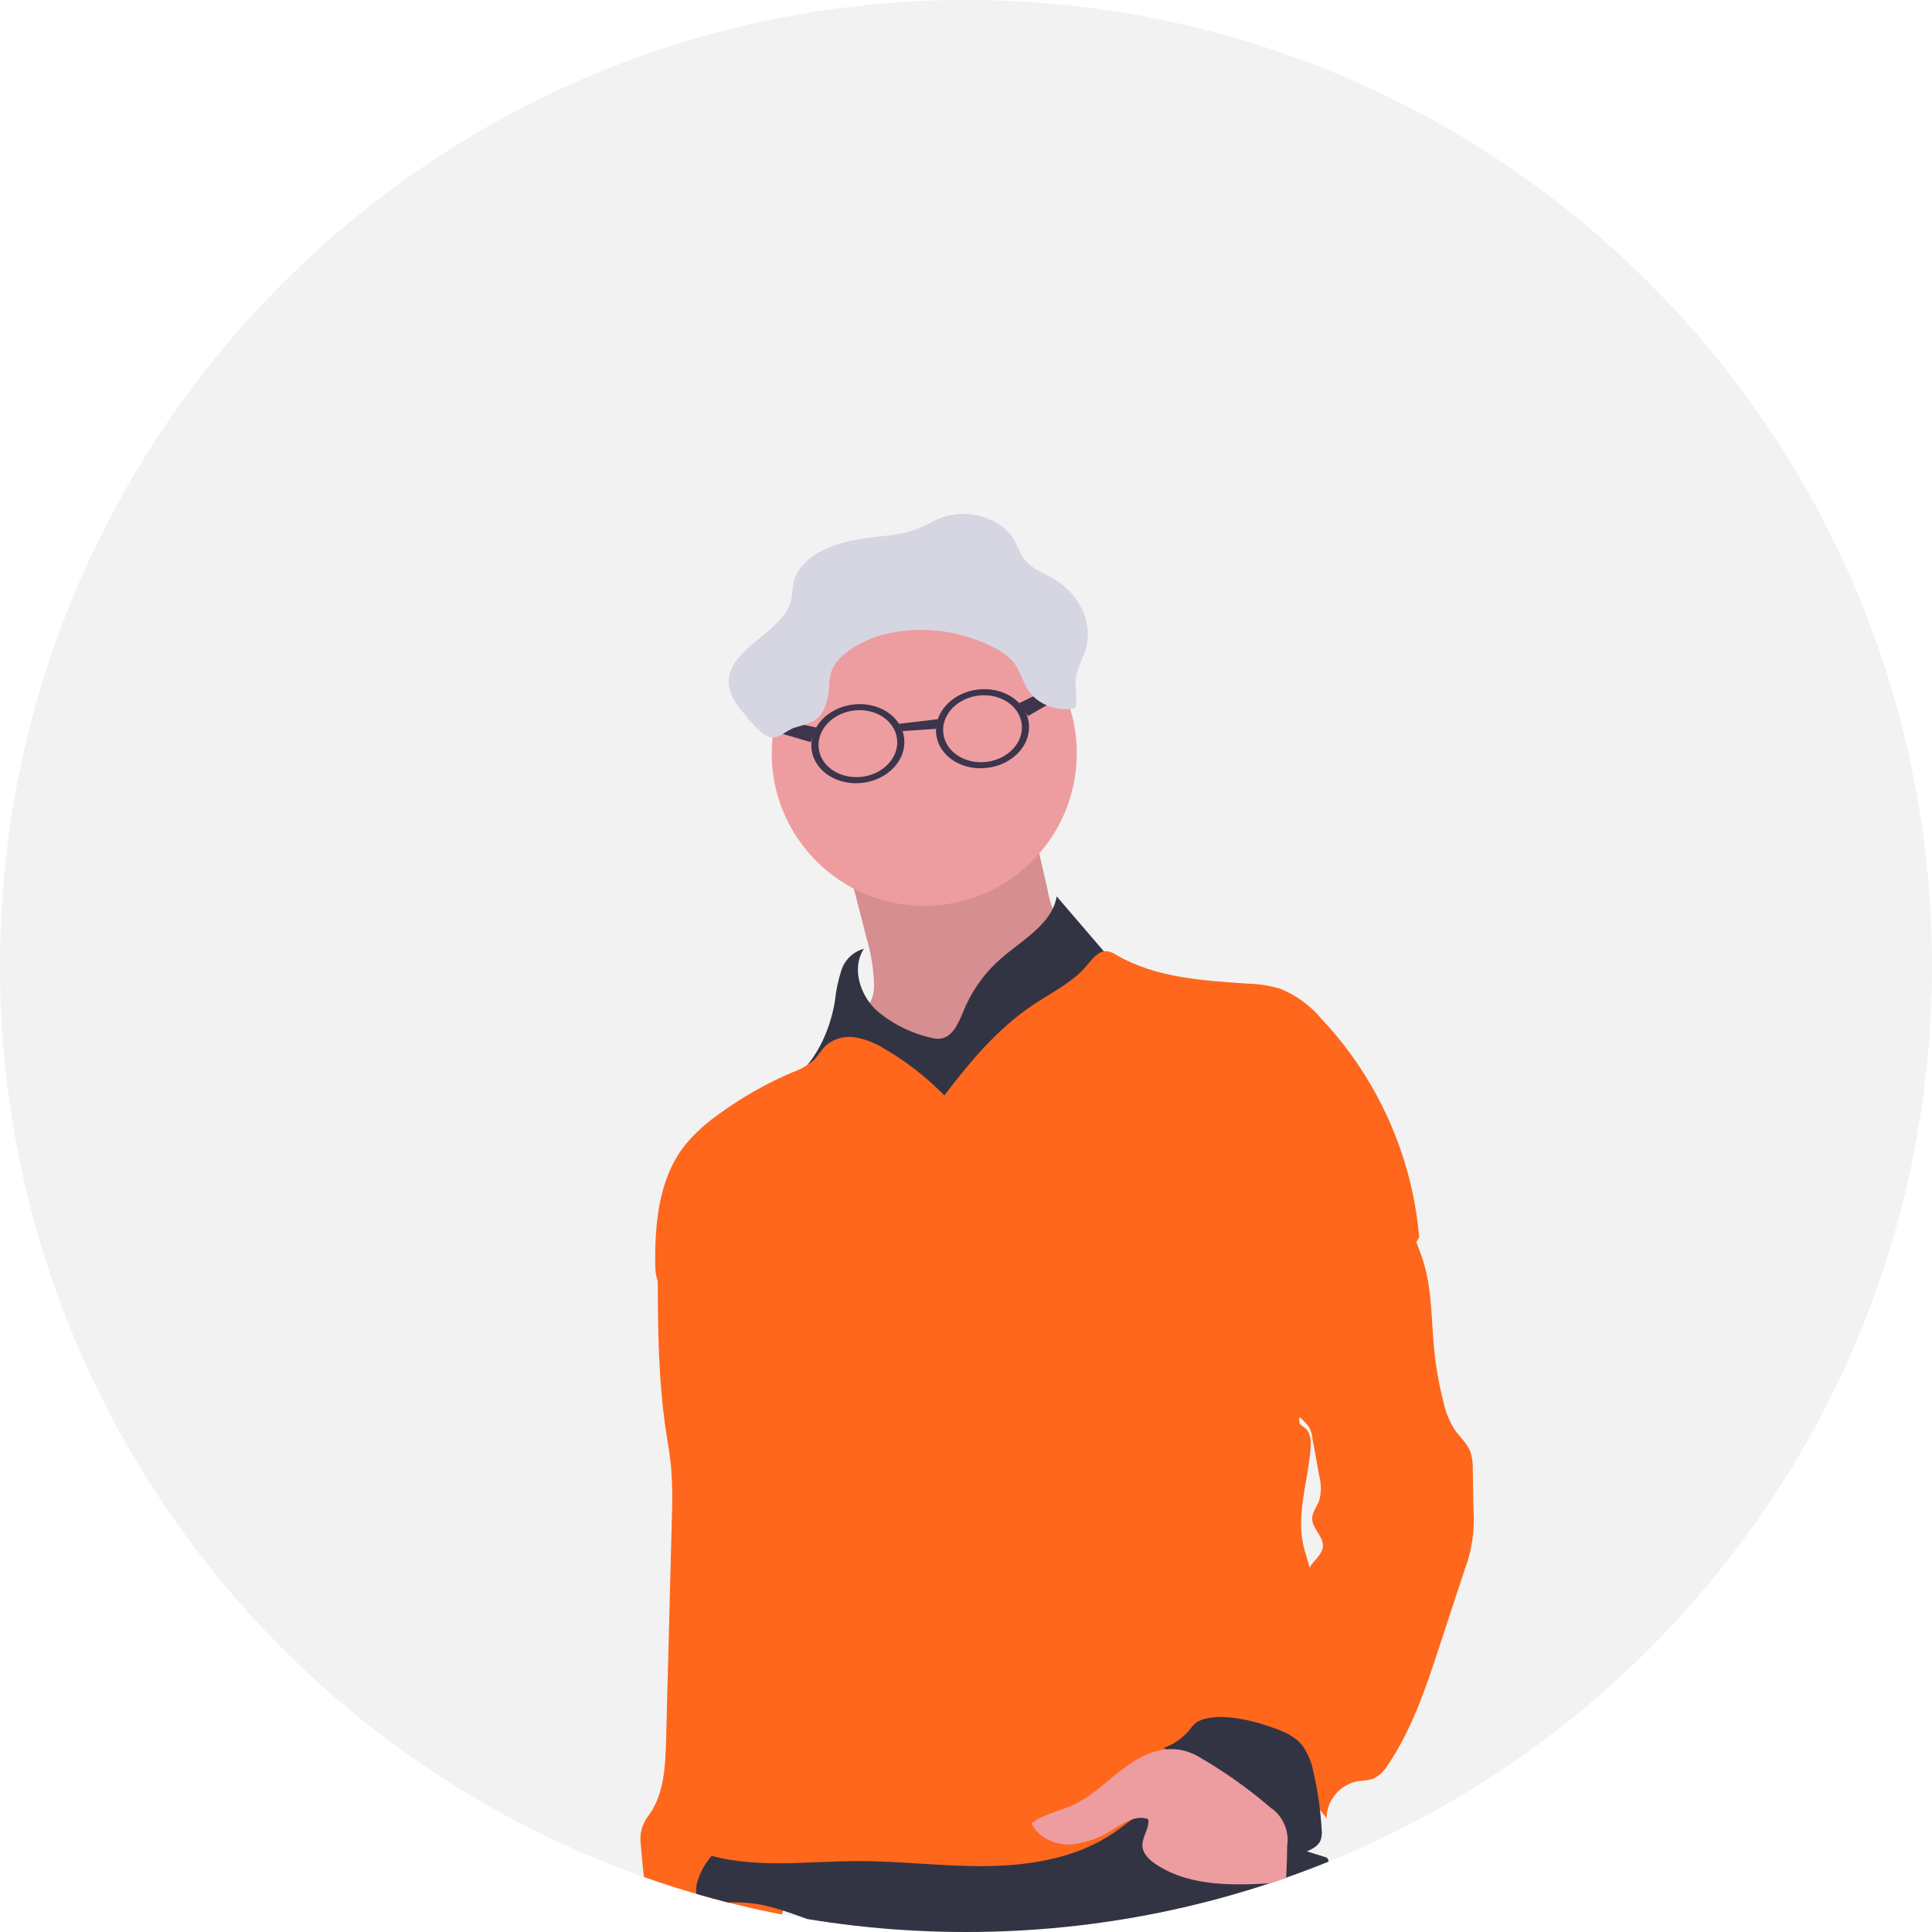
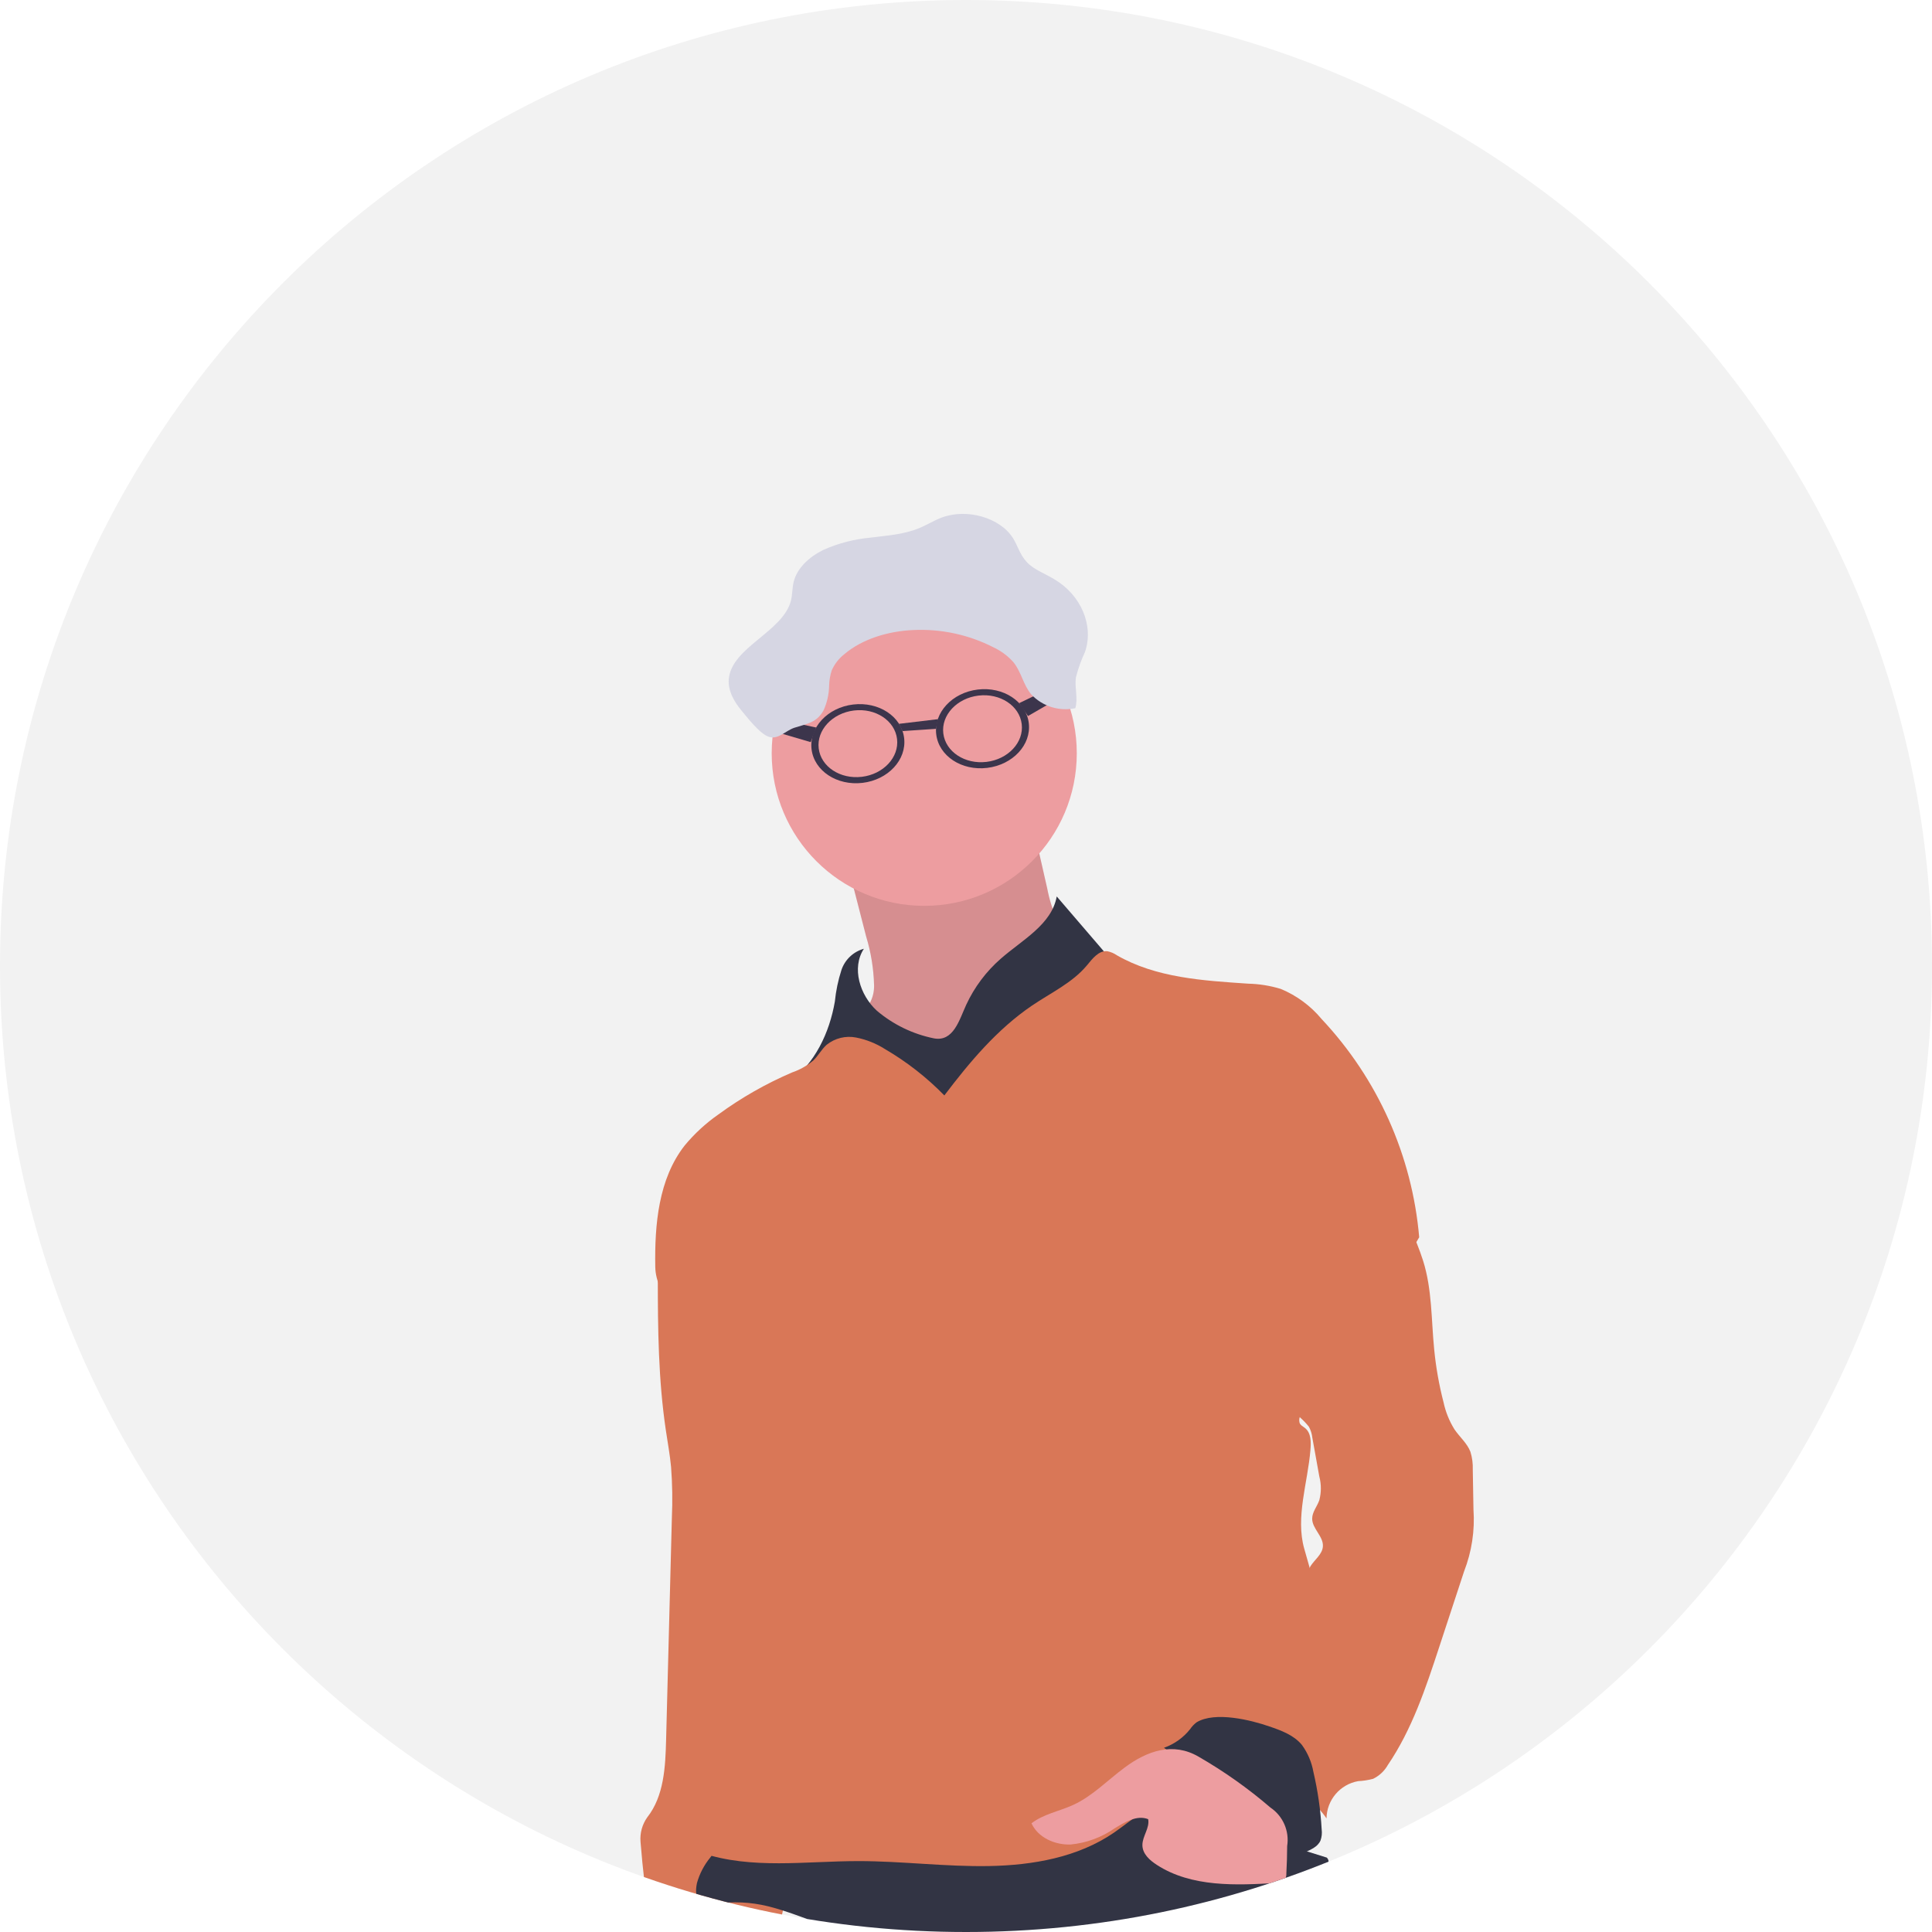
<svg xmlns="http://www.w3.org/2000/svg" width="640" height="640" viewBox="0 0 640 640" role="img" artist="Katerina Limpitsouni" source="https://undraw.co/">
  <defs>
    <clipPath id="a-80">
      <circle cx="320" cy="320" r="320" transform="translate(-7232 -24270)" fill="none" stroke="#707070" stroke-width="1" />
    </clipPath>
  </defs>
  <g transform="translate(-1095 -191)">
    <circle cx="320" cy="320" r="320" transform="translate(1095 191)" fill="#f2f2f2" />
    <g transform="translate(8327 24461)" clip-path="url(#a-80)">
      <g transform="translate(-95.409 -137.385)">
-         <path d="M775.914,423.3c-1.908,2.939-1.908,6.6-1.908,10.057,0,16.889.172,33.873,2.672,50.589.592,4.007,1.336,8.015,1.718,12.061a139.136,139.136,0,0,1,.267,16.927l-1.908,73.47c-.229,8.988-.687,18.644-6.24,25.7a12.289,12.289,0,0,0-2.233,8.149c1.45,18.434,4.5,36.716,7.538,54.94a33.949,33.949,0,0,1,30.8,1.47,339.026,339.026,0,0,0,15.82-93.508c.439-15.629-.229-31.354,2.175-46.792,4.027-25.991,2.385-52.65-.572-78.794-.935-8.282-2.92-16.812-8.225-23.224a35.209,35.209,0,0,0-19.083-10.992C789.672,421.506,783.356,423.414,775.914,423.3Z" transform="translate(-7692.689 -24142.713)" fill="#fe671c" />
+         <path d="M775.914,423.3c-1.908,2.939-1.908,6.6-1.908,10.057,0,16.889.172,33.873,2.672,50.589.592,4.007,1.336,8.015,1.718,12.061a139.136,139.136,0,0,1,.267,16.927l-1.908,73.47c-.229,8.988-.687,18.644-6.24,25.7a12.289,12.289,0,0,0-2.233,8.149c1.45,18.434,4.5,36.716,7.538,54.94a33.949,33.949,0,0,1,30.8,1.47,339.026,339.026,0,0,0,15.82-93.508c.439-15.629-.229-31.354,2.175-46.792,4.027-25.991,2.385-52.65-.572-78.794-.935-8.282-2.92-16.812-8.225-23.224a35.209,35.209,0,0,0-19.083-10.992C789.672,421.506,783.356,423.414,775.914,423.3Z" transform="translate(-7692.689 -24142.713)" fill="#d97757" />
        <path d="M808.067,364.594l5.839,22.709a60.684,60.684,0,0,1,2.614,16.049,11.852,11.852,0,0,1-1.279,5.725,13.642,13.642,0,0,1-3.626,3.7c-3.989,3.034-6.755,10.114-11.316,12.213,2.347,4.084,5.591,1.431,9.828,3.473,7.461,3.626,14.293,8.836,22.385,10.629,7.633,1.679,15.648.1,23.224-1.908,10.744-2.92,21.43-6.946,30.075-13.988s13.568-13.263,13.53-24.388c-9.542,1.126-18.034-8.511-22.251-17.175a46.662,46.662,0,0,1-3.206-10.286l-5.114-22.5c-5.572,1.221-10.114,5.21-15.438,7.29s-11.622,2.271-17.537,2.538a188.918,188.918,0,0,0-31.22,4.046c-1.412.286-3.187,1.183-2.843,2.557" transform="translate(-7663.566 -24209.65)" fill="#ed9da0" />
        <path d="M808.067,364.594l5.839,22.709a60.684,60.684,0,0,1,2.614,16.049,11.852,11.852,0,0,1-1.279,5.725,13.642,13.642,0,0,1-3.626,3.7c-3.989,3.034-6.755,10.114-11.316,12.213,2.347,4.084,5.591,1.431,9.828,3.473,7.461,3.626,14.293,8.836,22.385,10.629,7.633,1.679,15.648.1,23.224-1.908,10.744-2.92,21.43-6.946,30.075-13.988s13.568-13.263,13.53-24.388c-9.542,1.126-18.034-8.511-22.251-17.175a46.662,46.662,0,0,1-3.206-10.286l-5.114-22.5c-5.572,1.221-10.114,5.21-15.438,7.29s-11.622,2.271-17.537,2.538a188.918,188.918,0,0,0-31.22,4.046c-1.412.286-3.187,1.183-2.843,2.557" transform="translate(-7663.566 -24209.65)" opacity="0.1" />
        <circle cx="50.532" cy="50.532" r="50.532" transform="translate(-6880.957 -23933.605)" fill="#ed9da0" />
        <path d="M852.731,397.906a45.8,45.8,0,0,1,11.45-15.266c7.118-6.24,16.85-11.3,18.53-20.61l15.419,17.957a8.3,8.3,0,0,1,1.908,2.939,7.4,7.4,0,0,1-1.45,5.935c-3.817,6.088-9.828,10.438-15.515,14.847a471.229,471.229,0,0,0-37.384,32.976,3.817,3.817,0,0,1-2,1.221,3.607,3.607,0,0,1-2.08-.592,86.808,86.808,0,0,1-26.659-21.679c-.553-.668-1.24-1.431-2.137-1.374a2.749,2.749,0,0,0-1.431.744c-5.133,4.2-10.744,9.217-17.327,8.568,8.53-6.126,13.358-16.354,15.152-26.716a50.486,50.486,0,0,1,2.175-10.438,10.9,10.9,0,0,1,7.443-7.061c-4.16,6.355-1.317,15.362,4.275,20.5a42.134,42.134,0,0,0,18.93,9.179C848.513,410.253,850.422,402.906,852.731,397.906Z" transform="translate(-7669.243 -24197.68)" fill="#323444" />
        <path d="M801.657,554.85c7.194,1.775,14.007,4.79,20.991,7.023a100.319,100.319,0,0,0,39.407,4.141c4.088-.09,8.292,2.29,11.68,0,.9-.725,6.762.668,7.716,0,1.6-.958,28.295.446,30.1,0,10.5-3.286,13.015-8.207,39.2-11.164,16.985-1.918,30.031-8.923,35.718-13.549.458-.382.973-.859.935-1.469a1.909,1.909,0,0,0-.573-1.088L920.564,518c-19.618,3.339-39.712,2.08-59.616,1.584a86.573,86.573,0,0,0-12.251.324c-3.931.458-7.805,1.45-11.679,2.29-14.713,3.206-29.751,4.427-44.655,6.526a6.89,6.89,0,0,0-2.958.916,6.658,6.658,0,0,0-1.584,1.755l-5.229,7.347a23.11,23.11,0,0,0-4.389,8.415c-1.221,5.725,1.336,7.633,6.2,6.889A45.3,45.3,0,0,1,801.657,554.85Z" transform="translate(-7683.911 -24056.01)" fill="#323444" />
-         <path d="M866.59,419.317a92.942,92.942,0,0,0-19.674-15.362,27.883,27.883,0,0,0-9.542-3.817,11.908,11.908,0,0,0-9.771,2.4c-1.7,1.508-2.767,3.607-4.408,5.191a21.923,21.923,0,0,1-6.984,3.95,123.884,123.884,0,0,0-24.541,13.988,56.3,56.3,0,0,0-11.126,10.267c-8.645,11.068-9.942,26.125-9.713,40.17.172,9.771,9.542,17.022,15.992,24.331a179.26,179.26,0,0,1,16.373,22.9c3.473,5.5,7.1,11.45,6.66,18-.363,5.362-3.492,10.4-3,15.744.172,1.908.782,3.664.954,5.515.344,3.817-1.164,7.633-1.546,11.45-.515,5.4,1.24,10.763,1.336,16.2a51.524,51.524,0,0,1-1.412,11.049c-3.664,17.442-8.263,34.979-7.328,52.784l-10.572,1.908a8.931,8.931,0,0,1-2.042,14.255c16.507,5.515,34.35,2.729,51.849,2.71,14.484,0,28.911,1.908,43.376,1.641s29.388-2.882,41.315-11.068c3.244-2.214,6.221-4.809,9.637-6.736a47.533,47.533,0,0,1,14.6-4.771,144.855,144.855,0,0,1,28.625-2.557c4.695,0,9.809.191,13.549-2.634,4.122-3.13,5.172-8.8,5.725-13.931.553-5.42.9-10.858.992-16.3a70.278,70.278,0,0,0-.668-12.671,83.01,83.01,0,0,0-2.232-9.084L985.822,569.5c-2.977-10.458,1.164-21.927,2.042-32.766.21-2.557.248-5.534-1.718-7.175-.706-.592-1.679-.992-1.908-1.908a3.263,3.263,0,0,1,.458-2.557c3.817-7.633,9.542-14.37,14.77-21.259a434.512,434.512,0,0,0,24.426-37.537,120.778,120.778,0,0,0-32.327-72.287,34.978,34.978,0,0,0-13.53-9.98,40.073,40.073,0,0,0-10.763-1.737c-14.961-1.011-30.533-1.908-43.567-9.427a8.284,8.284,0,0,0-3.111-1.317c-2.882-.325-4.981,2.519-6.851,4.771-4.809,5.725-11.889,9.007-18.11,13.225C884.033,397.429,874.968,408.268,866.59,419.317Z" transform="translate(-7690.355 -24189.055)" fill="#fe671c" />
-         <path d="M939.534,435.635c2.977,9.427,2.691,19.5,3.664,29.331a114.132,114.132,0,0,0,3.111,17.576,28.045,28.045,0,0,0,3.626,8.95c1.717,2.519,4.179,4.561,5.267,7.4a17.881,17.881,0,0,1,.782,5.954l.229,13.167a47.351,47.351,0,0,1-3.111,20.5l-8.225,25.018c-4.446,13.549-9.007,27.308-17.022,39.1a11.278,11.278,0,0,1-4.9,4.6,23.835,23.835,0,0,1-4.943.763,12.709,12.709,0,0,0-10.477,12.347,28.991,28.991,0,0,0-7.042-7.194l-16.736-13.358c-5.725-4.656-11.7-9.389-18.644-12.08a50.551,50.551,0,0,0,35.151-42.479,19.084,19.084,0,0,1,1.908-8.358c1.393-2.252,3.969-3.969,4.16-6.622.229-3.34-3.549-5.859-3.549-9.2,0-2.214,1.641-4.046,2.366-6.126a15.382,15.382,0,0,0,0-7.843l-2.309-12.824a9.792,9.792,0,0,0-1.145-3.664,23.693,23.693,0,0,0-2.862-3.015c-3.969-4.446-2.214-11.45,0-16.927a161.788,161.788,0,0,1,19.5-34.216A117,117,0,0,0,926.1,425.33c2.023-3.511,2.481-8.378,4.618-11.45C933.466,421.093,937.187,428.211,939.534,435.635Z" transform="translate(-7604.698 -24150.584)" fill="#fe671c" />
+         <path d="M866.59,419.317a92.942,92.942,0,0,0-19.674-15.362,27.883,27.883,0,0,0-9.542-3.817,11.908,11.908,0,0,0-9.771,2.4c-1.7,1.508-2.767,3.607-4.408,5.191a21.923,21.923,0,0,1-6.984,3.95,123.884,123.884,0,0,0-24.541,13.988,56.3,56.3,0,0,0-11.126,10.267c-8.645,11.068-9.942,26.125-9.713,40.17.172,9.771,9.542,17.022,15.992,24.331a179.26,179.26,0,0,1,16.373,22.9c3.473,5.5,7.1,11.45,6.66,18-.363,5.362-3.492,10.4-3,15.744.172,1.908.782,3.664.954,5.515.344,3.817-1.164,7.633-1.546,11.45-.515,5.4,1.24,10.763,1.336,16.2a51.524,51.524,0,0,1-1.412,11.049c-3.664,17.442-8.263,34.979-7.328,52.784l-10.572,1.908a8.931,8.931,0,0,1-2.042,14.255c16.507,5.515,34.35,2.729,51.849,2.71,14.484,0,28.911,1.908,43.376,1.641s29.388-2.882,41.315-11.068c3.244-2.214,6.221-4.809,9.637-6.736a47.533,47.533,0,0,1,14.6-4.771,144.855,144.855,0,0,1,28.625-2.557c4.695,0,9.809.191,13.549-2.634,4.122-3.13,5.172-8.8,5.725-13.931.553-5.42.9-10.858.992-16.3a70.278,70.278,0,0,0-.668-12.671,83.01,83.01,0,0,0-2.232-9.084L985.822,569.5c-2.977-10.458,1.164-21.927,2.042-32.766.21-2.557.248-5.534-1.718-7.175-.706-.592-1.679-.992-1.908-1.908a3.263,3.263,0,0,1,.458-2.557c3.817-7.633,9.542-14.37,14.77-21.259a434.512,434.512,0,0,0,24.426-37.537,120.778,120.778,0,0,0-32.327-72.287,34.978,34.978,0,0,0-13.53-9.98,40.073,40.073,0,0,0-10.763-1.737c-14.961-1.011-30.533-1.908-43.567-9.427a8.284,8.284,0,0,0-3.111-1.317c-2.882-.325-4.981,2.519-6.851,4.771-4.809,5.725-11.889,9.007-18.11,13.225C884.033,397.429,874.968,408.268,866.59,419.317Z" transform="translate(-7690.355 -24189.055)" fill="#d97757" />
+         <path d="M939.534,435.635c2.977,9.427,2.691,19.5,3.664,29.331a114.132,114.132,0,0,0,3.111,17.576,28.045,28.045,0,0,0,3.626,8.95c1.717,2.519,4.179,4.561,5.267,7.4a17.881,17.881,0,0,1,.782,5.954l.229,13.167a47.351,47.351,0,0,1-3.111,20.5l-8.225,25.018c-4.446,13.549-9.007,27.308-17.022,39.1a11.278,11.278,0,0,1-4.9,4.6,23.835,23.835,0,0,1-4.943.763,12.709,12.709,0,0,0-10.477,12.347,28.991,28.991,0,0,0-7.042-7.194l-16.736-13.358c-5.725-4.656-11.7-9.389-18.644-12.08a50.551,50.551,0,0,0,35.151-42.479,19.084,19.084,0,0,1,1.908-8.358c1.393-2.252,3.969-3.969,4.16-6.622.229-3.34-3.549-5.859-3.549-9.2,0-2.214,1.641-4.046,2.366-6.126a15.382,15.382,0,0,0,0-7.843l-2.309-12.824a9.792,9.792,0,0,0-1.145-3.664,23.693,23.693,0,0,0-2.862-3.015c-3.969-4.446-2.214-11.45,0-16.927a161.788,161.788,0,0,1,19.5-34.216A117,117,0,0,0,926.1,425.33c2.023-3.511,2.481-8.378,4.618-11.45C933.466,421.093,937.187,428.211,939.534,435.635Z" transform="translate(-7604.698 -24150.584)" fill="#d97757" />
        <path d="M869.95,506.212a9.2,9.2,0,0,0-2.176,2.29,19.294,19.294,0,0,1-8.645,6.164c1.908,1.374,3.645,2.729,5.439,4.122a238.321,238.321,0,0,1,36.258,34.674c1.2-4.294,8.4-3.988,10.152-8.091a7.924,7.924,0,0,0,.382-3.664,111.764,111.764,0,0,0-2.748-19.083,21.6,21.6,0,0,0-3.817-8.931c-2.672-3.225-6.832-4.771-10.8-6.107C887.984,505.487,876.057,502.529,869.95,506.212Z" transform="translate(-7610.13 -24068.305)" fill="#323444" />
        <path d="M866.987,516.145c-5.725,4.236-10.744,9.542-17.175,12.442-4.542,2.061-9.713,2.958-13.682,6.03,2.156,4.752,7.767,7.214,12.976,7.023a30.84,30.84,0,0,0,14.522-5.324c3.416-2.1,7.423-4.542,11.145-3.072.573,2.9-1.908,5.63-1.908,8.568s2.443,5.076,4.847,6.622c11.45,7.385,26.182,6.774,39.826,5.916a3.588,3.588,0,0,0,2.195-.649,3.455,3.455,0,0,0,.82-2.519c.172-3.015.248-6.011.267-9.026a12.939,12.939,0,0,0-5.534-12.748,155.762,155.762,0,0,0-23.854-16.888C883.036,507.653,874.525,510.535,866.987,516.145Z" transform="translate(-7631.021 -24063.238)" fill="#ed9da0" />
        <path d="M833.406,326.172c-8.473,1.011-14.637,7.633-13.778,14.828s8.416,12.156,16.889,11.125,14.637-7.633,13.778-14.809S841.879,325.161,833.406,326.172Zm2.882,23.968c-7.175.859-13.568-3.359-14.312-9.427s4.5-11.679,11.66-12.538,13.568,3.359,14.312,9.427S843.444,349.282,836.288,350.14Z" transform="translate(-7646.083 -24230.369)" fill="#3c354c" />
        <path d="M811.766,328.772c-8.473,1.011-14.637,7.633-13.778,14.809s8.416,12.156,16.889,11.145,14.637-7.633,13.778-14.828S820.239,327.761,811.766,328.772Zm2.882,23.949c-7.175.859-13.568-3.359-14.293-9.408s4.484-11.679,11.66-12.557,13.568,3.359,14.293,9.427-4.5,11.679-11.66,12.538Z" transform="translate(-7665.739 -24228.008)" fill="#3c354c" />
        <path d="M663.643,259.64l18.415,3.931-1.813,4.847-17.366-5.1Z" transform="translate(-7548.283 -24155.191)" fill="#3c354c" />
        <path d="M725.154,253.18l-16.984,8.187,2.92,4.275,15.667-9.065Z" transform="translate(-7507.146 -24161.059)" fill="#3c354c" />
        <path d="M687.31,261.8l12.919-1.546-.668,3.206-11.087.744Z" transform="translate(-7526.093 -24154.639)" fill="#3c354c" />
        <path d="M814.932,360.826a20.494,20.494,0,0,0,1.908-8.339,17.83,17.83,0,0,1,.878-5.076,14.2,14.2,0,0,1,4.16-5.324c5.954-5.038,14.484-7.633,22.9-8a52.938,52.938,0,0,1,26.487,5.725,20.609,20.609,0,0,1,6.584,4.885c2.672,3.263,3.244,7.481,5.935,10.706a15.591,15.591,0,0,0,14.618,4.58c.935-3.32-.286-6.832.191-10.229a49.483,49.483,0,0,1,3.034-8.473c2.958-8.721-1.355-18.835-10.248-24.045-3.111-1.908-6.794-3.149-9.122-5.725s-2.882-5.248-4.484-7.824c-4.255-6.813-15.266-10-23.644-6.851-2.634.992-4.962,2.5-7.633,3.569-4.962,2.042-10.61,2.4-16.068,3.091a49.214,49.214,0,0,0-15.572,4.084c-4.714,2.328-8.664,6.068-9.751,10.534-.515,2.061-.4,4.2-.916,6.24-2.634,10.362-19.637,15.4-20.591,25.972-.344,3.817,1.736,7.481,4.332,10.591,1.794,2.118,6.088,7.786,9.122,8.607s5.343-2.061,8.244-3.053C809.875,365.043,812.642,364.738,814.932,360.826Z" transform="translate(-7678.771 -24258)" fill="#d6d6e3" />
      </g>
    </g>
  </g>
</svg>
